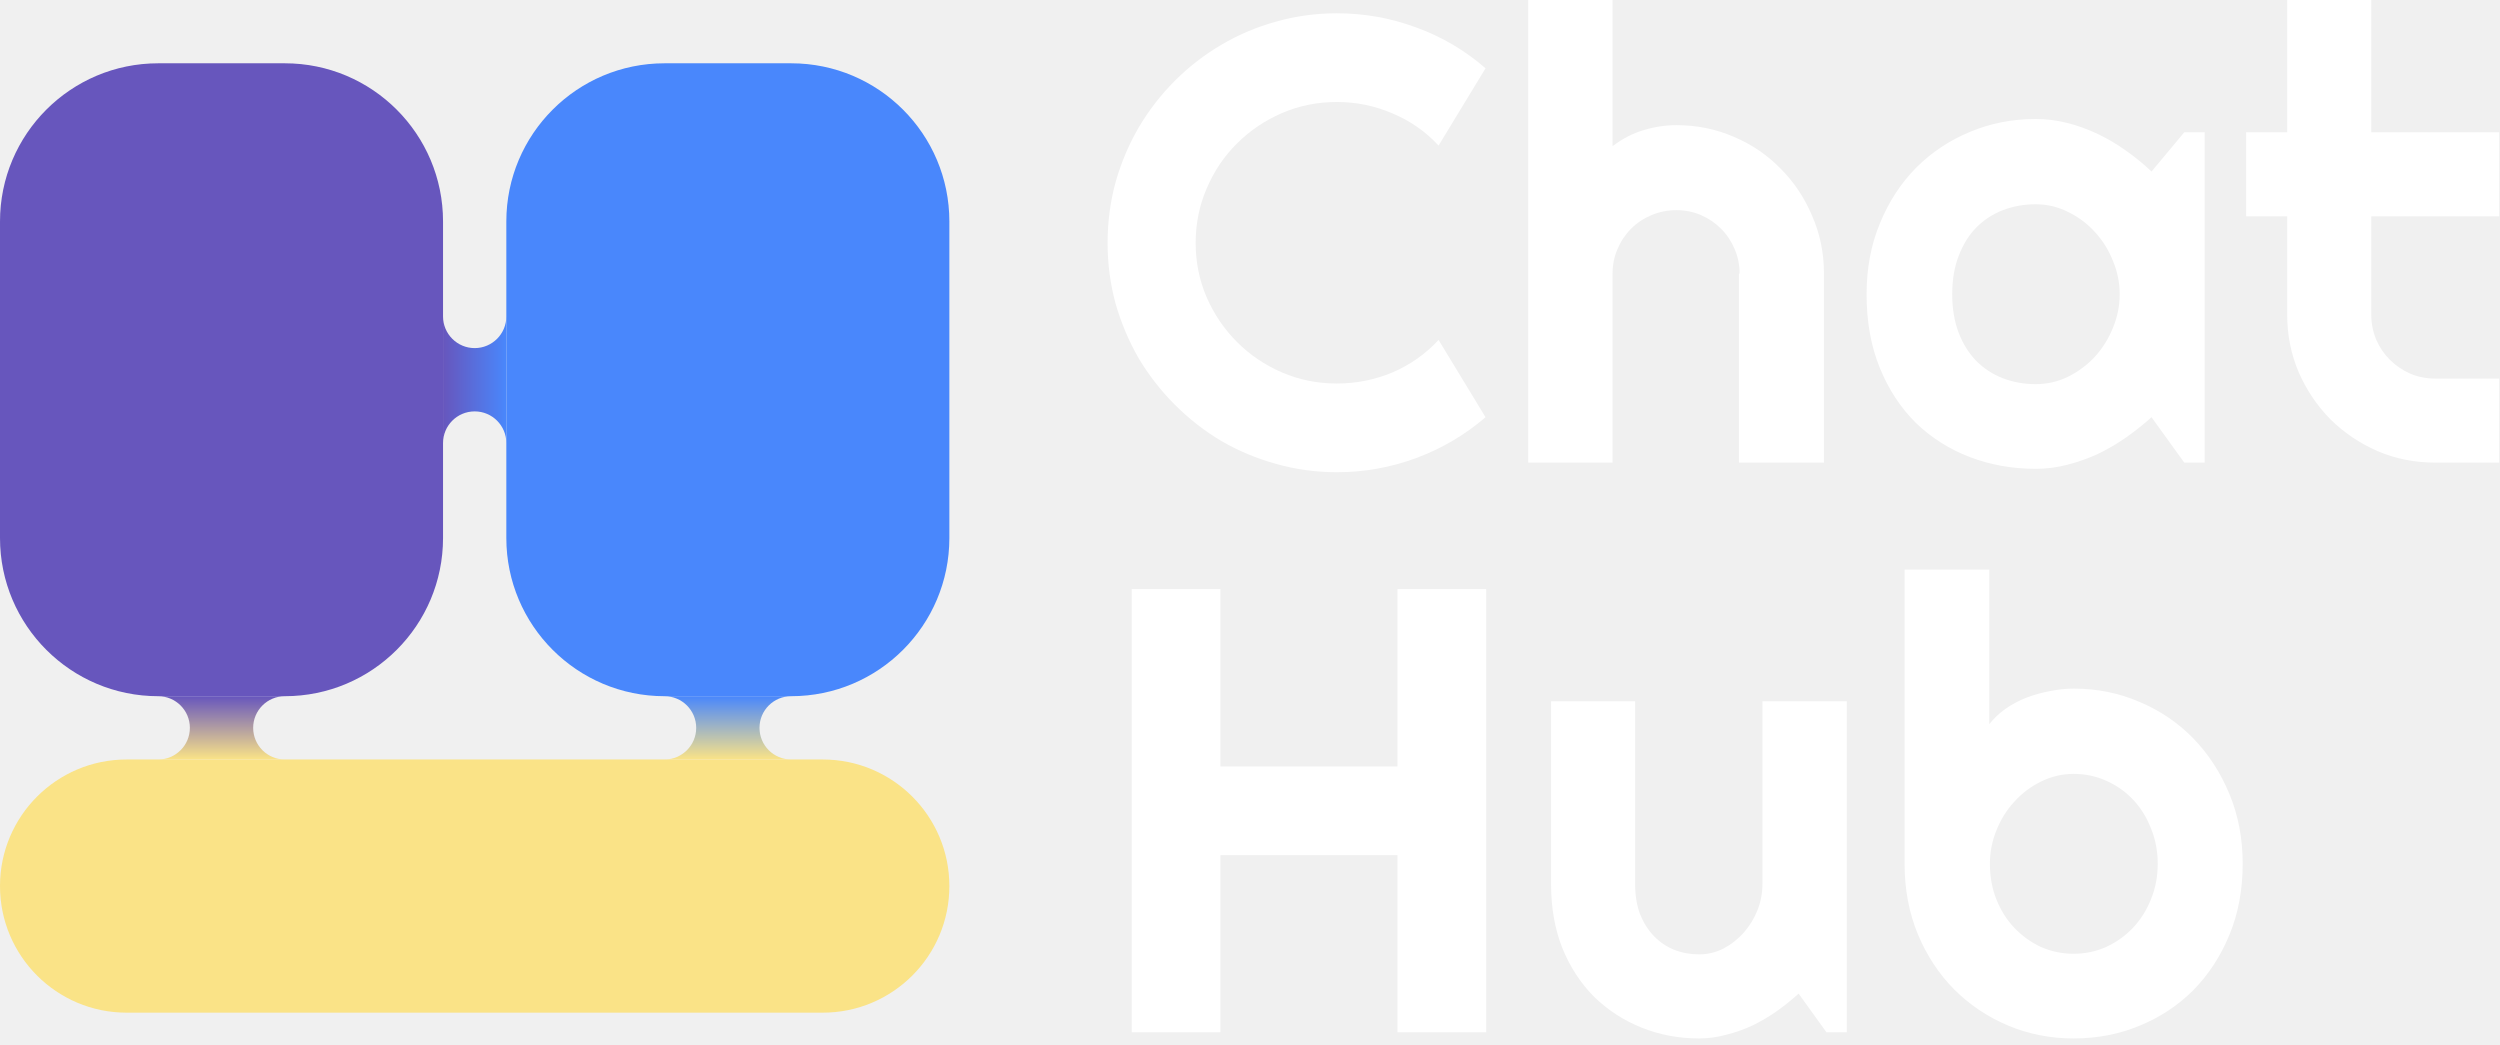
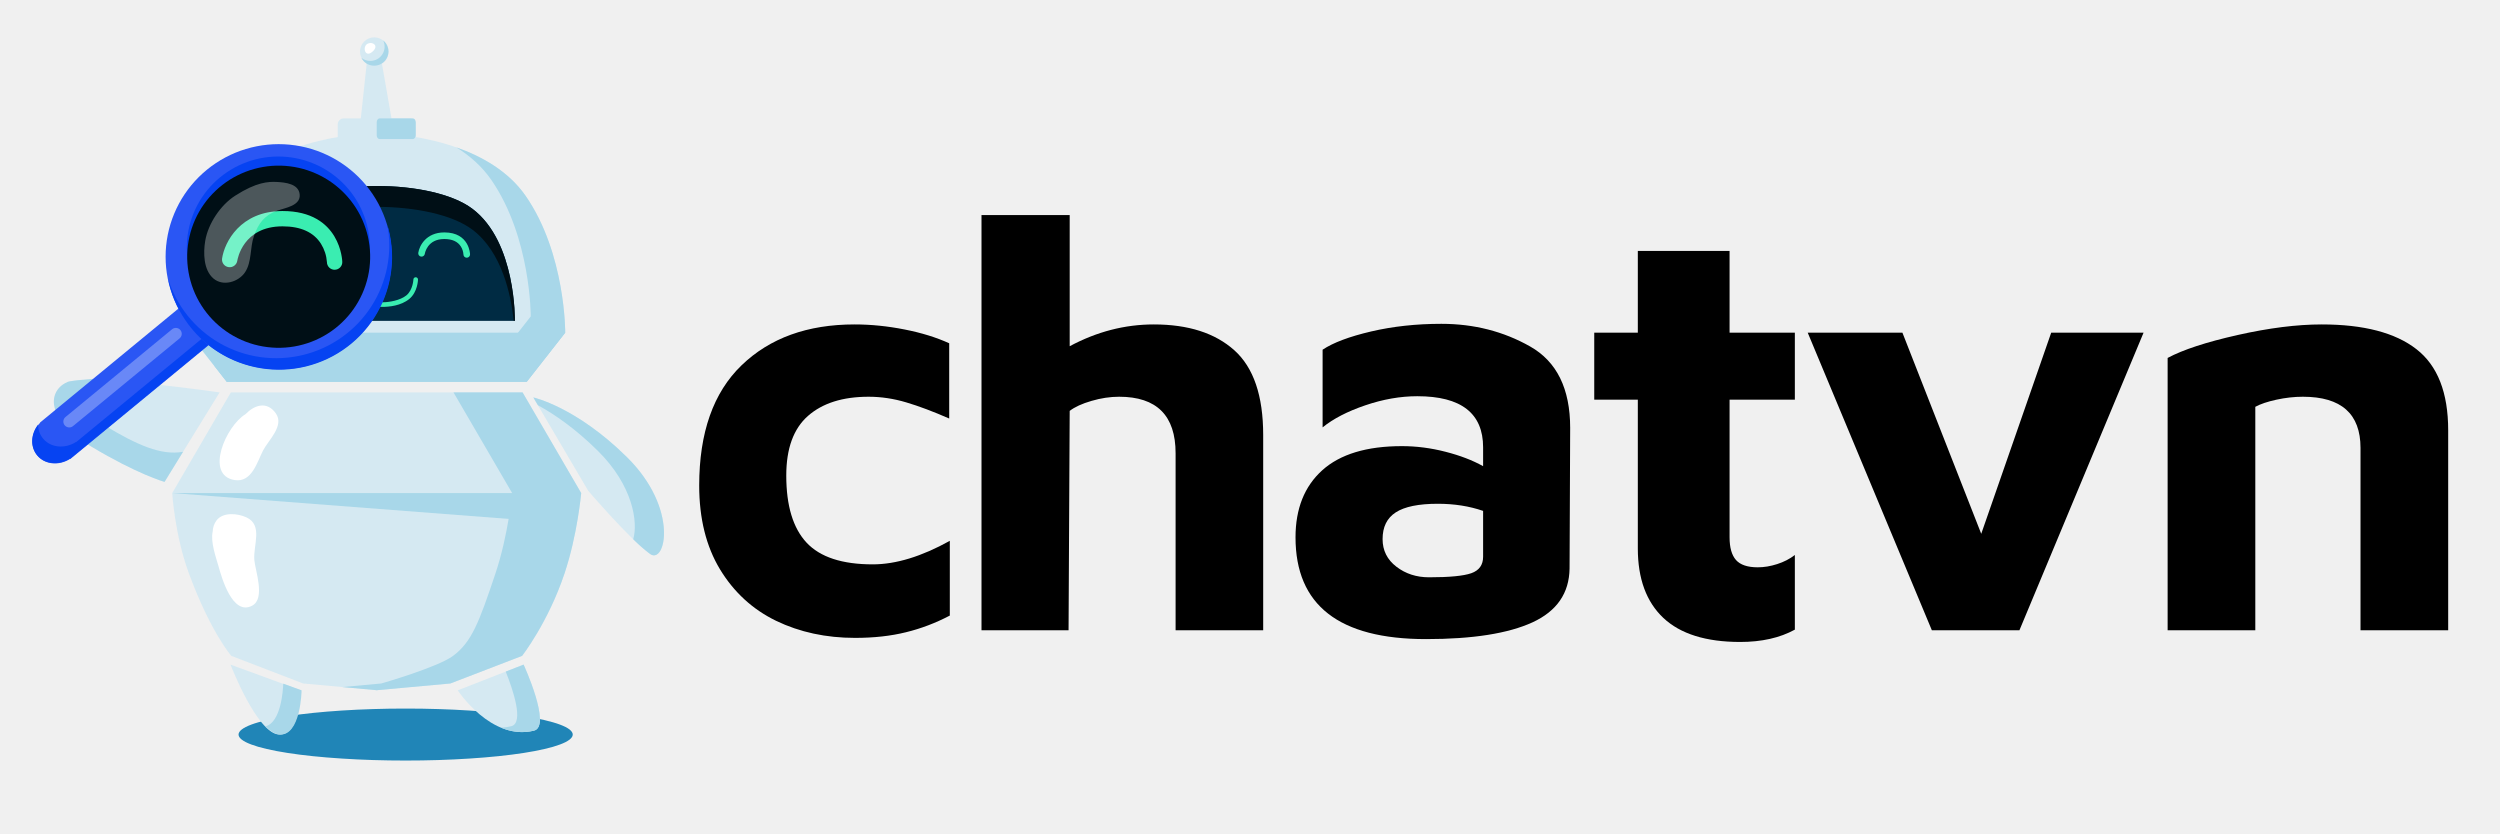
- <svg xmlns="http://www.w3.org/2000/svg" width="79" height="33" viewBox="0 0 79 33" fill="none">
-   <path d="M46.943 13.184C46.292 13.743 45.563 14.173 44.756 14.473C43.949 14.772 43.112 14.922 42.246 14.922C41.582 14.922 40.941 14.834 40.322 14.658C39.71 14.489 39.134 14.248 38.594 13.935C38.06 13.617 37.572 13.236 37.129 12.793C36.686 12.35 36.305 11.862 35.986 11.328C35.674 10.788 35.43 10.212 35.254 9.6C35.085 8.981 35 8.34 35 7.676C35 7.012 35.085 6.37 35.254 5.752C35.43 5.133 35.674 4.557 35.986 4.023C36.305 3.483 36.686 2.992 37.129 2.549C37.572 2.106 38.06 1.729 38.594 1.416C39.134 1.097 39.71 0.853 40.322 0.684C40.941 0.508 41.582 0.42 42.246 0.42C43.112 0.42 43.949 0.57 44.756 0.869C45.563 1.162 46.292 1.592 46.943 2.158L45.459 4.6C45.049 4.157 44.564 3.818 44.004 3.584C43.444 3.343 42.858 3.223 42.246 3.223C41.628 3.223 41.048 3.34 40.508 3.574C39.967 3.809 39.495 4.128 39.092 4.531C38.688 4.928 38.369 5.4 38.135 5.947C37.9 6.488 37.783 7.064 37.783 7.676C37.783 8.288 37.9 8.864 38.135 9.404C38.369 9.938 38.688 10.407 39.092 10.81C39.495 11.214 39.967 11.533 40.508 11.768C41.048 12.002 41.628 12.119 42.246 12.119C42.858 12.119 43.444 12.002 44.004 11.768C44.564 11.527 45.049 11.185 45.459 10.742L46.943 13.184Z" fill="white" />
-   <path d="M50.957 14.619H48.291V0H50.957V4.619C51.276 4.378 51.605 4.209 51.943 4.111C52.282 4.007 52.627 3.955 52.978 3.955C53.623 3.955 54.228 4.079 54.795 4.326C55.361 4.567 55.853 4.902 56.27 5.332C56.693 5.755 57.025 6.253 57.266 6.826C57.513 7.393 57.637 7.998 57.637 8.643V14.619H54.951V8.643H54.971C54.971 8.369 54.919 8.112 54.815 7.871C54.71 7.624 54.567 7.409 54.385 7.227C54.203 7.044 53.991 6.901 53.75 6.797C53.509 6.693 53.252 6.641 52.978 6.641C52.699 6.641 52.435 6.693 52.188 6.797C51.94 6.901 51.725 7.044 51.543 7.227C51.361 7.409 51.217 7.624 51.113 7.871C51.009 8.112 50.957 8.369 50.957 8.643V14.619Z" fill="white" />
-   <path d="M69.668 14.619H69.023L67.988 13.184C67.734 13.412 67.464 13.626 67.178 13.828C66.898 14.023 66.602 14.196 66.289 14.346C65.977 14.489 65.654 14.603 65.322 14.688C64.997 14.772 64.665 14.815 64.326 14.815C63.59 14.815 62.897 14.691 62.246 14.443C61.602 14.196 61.035 13.838 60.547 13.369C60.065 12.894 59.684 12.315 59.404 11.631C59.124 10.947 58.984 10.169 58.984 9.297C58.984 8.483 59.124 7.738 59.404 7.061C59.684 6.377 60.065 5.791 60.547 5.303C61.035 4.814 61.602 4.437 62.246 4.17C62.897 3.896 63.59 3.76 64.326 3.76C64.665 3.76 65 3.802 65.332 3.887C65.664 3.971 65.986 4.089 66.299 4.238C66.611 4.388 66.908 4.564 67.188 4.766C67.474 4.967 67.741 5.186 67.988 5.42L69.023 4.18H69.668V14.619ZM66.982 9.297C66.982 8.932 66.911 8.581 66.768 8.242C66.631 7.897 66.442 7.594 66.201 7.334C65.96 7.067 65.677 6.855 65.352 6.699C65.033 6.536 64.691 6.455 64.326 6.455C63.962 6.455 63.617 6.517 63.291 6.641C62.972 6.764 62.692 6.947 62.451 7.188C62.217 7.428 62.031 7.728 61.895 8.086C61.758 8.438 61.69 8.841 61.69 9.297C61.69 9.753 61.758 10.159 61.895 10.518C62.031 10.869 62.217 11.165 62.451 11.406C62.692 11.647 62.972 11.829 63.291 11.953C63.617 12.077 63.962 12.139 64.326 12.139C64.691 12.139 65.033 12.06 65.352 11.904C65.677 11.742 65.96 11.53 66.201 11.27C66.442 11.003 66.631 10.7 66.768 10.361C66.911 10.016 66.982 9.661 66.982 9.297Z" fill="white" />
-   <path d="M76.953 14.619C76.309 14.619 75.703 14.499 75.137 14.258C74.57 14.01 74.072 13.675 73.643 13.252C73.219 12.822 72.884 12.324 72.637 11.758C72.396 11.191 72.275 10.586 72.275 9.941V6.836H70.977V4.18H72.275V0H74.932V4.18H78.975V6.836H74.932V9.941C74.932 10.221 74.984 10.485 75.088 10.732C75.192 10.973 75.335 11.185 75.518 11.367C75.7 11.55 75.915 11.696 76.162 11.807C76.409 11.911 76.673 11.963 76.953 11.963H78.975V14.619H76.953Z" fill="white" />
-   <path d="M38.565 32.619H35.762V18.615H38.565V24.221H44.16V18.615H46.963V32.619H44.16V27.023H38.565V32.619Z" fill="white" />
-   <path d="M56.836 31.398C56.621 31.594 56.39 31.779 56.143 31.955C55.902 32.124 55.648 32.274 55.381 32.404C55.114 32.528 54.837 32.626 54.551 32.697C54.271 32.775 53.984 32.815 53.691 32.815C53.047 32.815 52.441 32.7 51.875 32.473C51.309 32.245 50.81 31.922 50.381 31.506C49.958 31.083 49.622 30.572 49.375 29.973C49.134 29.367 49.014 28.69 49.014 27.941V22.16H51.67V27.941C51.67 28.293 51.722 28.609 51.826 28.889C51.937 29.162 52.083 29.393 52.266 29.582C52.448 29.771 52.66 29.914 52.9 30.012C53.148 30.109 53.411 30.158 53.691 30.158C53.965 30.158 54.222 30.096 54.463 29.973C54.71 29.842 54.925 29.673 55.107 29.465C55.29 29.256 55.433 29.022 55.537 28.762C55.641 28.495 55.693 28.221 55.693 27.941V22.16H58.359V32.619H57.715L56.836 31.398Z" fill="white" />
-   <path d="M70.869 27.297C70.869 28.117 70.729 28.866 70.449 29.543C70.169 30.22 69.788 30.803 69.307 31.291C68.825 31.773 68.258 32.147 67.607 32.414C66.963 32.681 66.269 32.815 65.527 32.815C64.792 32.815 64.098 32.678 63.447 32.404C62.803 32.131 62.236 31.75 61.748 31.262C61.266 30.773 60.885 30.194 60.605 29.523C60.325 28.846 60.185 28.104 60.185 27.297V18H62.861V22.883C63.005 22.701 63.177 22.538 63.379 22.395C63.587 22.251 63.809 22.134 64.043 22.043C64.284 21.952 64.531 21.884 64.785 21.838C65.039 21.786 65.287 21.76 65.527 21.76C66.269 21.76 66.963 21.9 67.607 22.18C68.258 22.453 68.825 22.837 69.307 23.332C69.788 23.827 70.169 24.413 70.449 25.09C70.729 25.76 70.869 26.496 70.869 27.297ZM68.184 27.297C68.184 26.893 68.112 26.519 67.969 26.174C67.832 25.822 67.643 25.52 67.402 25.266C67.162 25.012 66.878 24.813 66.553 24.67C66.234 24.527 65.892 24.455 65.527 24.455C65.163 24.455 64.818 24.537 64.492 24.699C64.173 24.855 63.893 25.067 63.652 25.334C63.411 25.594 63.223 25.897 63.086 26.242C62.949 26.581 62.881 26.932 62.881 27.297C62.881 27.701 62.949 28.075 63.086 28.42C63.223 28.765 63.411 29.064 63.652 29.318C63.893 29.572 64.173 29.774 64.492 29.924C64.818 30.067 65.163 30.139 65.527 30.139C65.892 30.139 66.234 30.067 66.553 29.924C66.878 29.774 67.162 29.572 67.402 29.318C67.643 29.064 67.832 28.765 67.969 28.42C68.112 28.075 68.184 27.701 68.184 27.297Z" fill="white" />
-   <rect y="2" width="14" height="20" rx="5" fill="#6756BD" />
-   <rect x="16" y="2" width="14" height="20" rx="5" fill="#4987FC" />
-   <rect y="24" width="30" height="8" rx="4" fill="#FAE387" />
-   <path fill-rule="evenodd" clip-rule="evenodd" d="M5 24C5.552 24 6 23.552 6 23C6 22.448 5.552 22 5 22H9C8.448 22 8 22.448 8 23C8 23.552 8.448 24 9 24H5Z" fill="url(#paint0_linear_33_18)" />
-   <path fill-rule="evenodd" clip-rule="evenodd" d="M21 24C21.552 24 22 23.552 22 23C22 22.448 21.552 22 21 22H25C24.448 22 24 22.448 24 23C24 23.552 24.448 24 25 24H21Z" fill="url(#paint1_linear_33_18)" />
-   <path fill-rule="evenodd" clip-rule="evenodd" d="M14 10C14 10.552 14.448 11 15 11C15.552 11 16 10.552 16 10L16 14C16 13.448 15.552 13 15 13C14.448 13 14 13.448 14 14L14 10Z" fill="url(#paint2_linear_33_18)" />
+ <svg xmlns="http://www.w3.org/2000/svg" width="600" zoomAndPan="magnify" viewBox="0 0 450 150" height="200" preserveAspectRatio="xMidYMid meet" version="1.0">
  <defs>
-     <linearGradient id="paint0_linear_33_18" x1="7" y1="22" x2="7" y2="24" gradientUnits="userSpaceOnUse">
-       <stop stop-color="#6756BD" />
-       <stop offset="1" stop-color="#FAE387" />
-     </linearGradient>
-     <linearGradient id="paint1_linear_33_18" x1="23" y1="22" x2="23" y2="24" gradientUnits="userSpaceOnUse">
-       <stop stop-color="#4987FC" />
-       <stop offset="1" stop-color="#FAE387" />
-     </linearGradient>
-     <linearGradient id="paint2_linear_33_18" x1="16" y1="12" x2="14" y2="12" gradientUnits="userSpaceOnUse">
-       <stop stop-color="#4987FC" />
-       <stop offset="1" stop-color="#6756BD" />
-     </linearGradient>
+     <g />
+     <clipPath id="064f028f67">
+       <path d="M 42 127 L 104 127 L 104 136.891 L 42 136.891 Z M 42 127 " clip-rule="nonzero" />
+     </clipPath>
+     <clipPath id="d7801f4dc0">
+       <path d="M 64 6.723 L 70 6.723 L 70 12 L 64 12 Z M 64 6.723 " clip-rule="nonzero" />
+     </clipPath>
+     <clipPath id="e6a5f40195">
+       <path d="M 5.297 52 L 41 52 L 41 84 L 5.297 84 Z M 5.297 52 " clip-rule="nonzero" />
+     </clipPath>
+     <clipPath id="9c274503b7">
+       <path d="M 5.297 58 L 41 58 L 41 84 L 5.297 84 Z M 5.297 58 " clip-rule="nonzero" />
+     </clipPath>
  </defs>
+   <g fill="#000000" fill-opacity="1">
+     <g transform="translate(121.8404, 113.4442)">
+       <g>
+         <path d="M 32.078 1.375 C 26.848 1.375 22.113 0.352 17.875 -1.688 C 13.645 -3.738 10.273 -6.828 7.766 -10.953 C 5.266 -15.086 4.016 -20.117 4.016 -26.047 C 4.016 -35.566 6.555 -42.781 11.641 -47.688 C 16.723 -52.594 23.5 -55.047 31.969 -55.047 C 34.938 -55.047 37.938 -54.742 40.969 -54.141 C 44 -53.547 46.68 -52.719 49.016 -51.656 L 49.016 -38.109 C 46.117 -39.379 43.539 -40.348 41.281 -41.016 C 39.02 -41.691 36.766 -42.031 34.516 -42.031 C 29.848 -42.031 26.207 -40.879 23.594 -38.578 C 20.988 -36.285 19.688 -32.707 19.688 -27.844 C 19.688 -22.406 20.906 -18.379 23.344 -15.766 C 25.781 -13.16 29.75 -11.859 35.25 -11.859 C 39.414 -11.859 44.039 -13.27 49.125 -16.094 L 49.125 -2.641 C 46.582 -1.305 43.953 -0.305 41.234 0.359 C 38.516 1.035 35.461 1.375 32.078 1.375 Z M 32.078 1.375 " />
+       </g>
+     </g>
+   </g>
+   <g fill="#000000" fill-opacity="1">
+     <g transform="translate(169.6855, 113.4442)">
+       <g>
+         <path d="M 38 -55.047 C 44.207 -55.047 49.039 -53.492 52.5 -50.391 C 55.957 -47.285 57.688 -42.203 57.688 -35.141 L 57.688 0 L 41.922 0 L 41.922 -31.859 C 41.922 -38.641 38.531 -42.031 31.75 -42.031 C 30.133 -42.031 28.477 -41.781 26.781 -41.281 C 25.082 -40.789 23.773 -40.191 22.859 -39.484 L 22.656 0 L 6.984 0 L 6.984 -74.734 L 22.859 -74.734 L 22.859 -51.125 C 27.734 -53.738 32.781 -55.047 38 -55.047 Z M 38 -55.047 " />
+       </g>
+     </g>
+   </g>
+   <g fill="#000000" fill-opacity="1">
+     <g transform="translate(229.0687, 113.4442)">
+       <g>
+         <path d="M 30.375 -55.156 C 36.238 -55.156 41.566 -53.797 46.359 -51.078 C 51.16 -48.359 53.562 -43.473 53.562 -36.422 L 53.453 -11.109 C 53.391 -6.672 51.164 -3.441 46.781 -1.422 C 42.406 0.586 36.02 1.594 27.625 1.594 C 11.957 1.594 4.125 -4.508 4.125 -16.719 C 4.125 -21.875 5.727 -25.898 8.938 -28.797 C 12.156 -31.691 16.938 -33.141 23.281 -33.141 C 25.895 -33.141 28.508 -32.801 31.125 -32.125 C 33.738 -31.457 35.992 -30.594 37.891 -29.531 L 37.891 -32.922 C 37.891 -39.055 33.941 -42.125 26.047 -42.125 C 23.004 -42.125 19.879 -41.578 16.672 -40.484 C 13.461 -39.391 10.906 -38.066 9 -36.516 L 9 -50.5 C 10.906 -51.77 13.816 -52.863 17.734 -53.781 C 21.648 -54.695 25.863 -55.156 30.375 -55.156 Z M 28.156 -9.531 C 31.82 -9.531 34.359 -9.773 35.766 -10.266 C 37.18 -10.766 37.891 -11.754 37.891 -13.234 L 37.891 -21.484 C 35.422 -22.336 32.707 -22.766 29.75 -22.766 C 26.289 -22.766 23.766 -22.25 22.172 -21.219 C 20.586 -20.195 19.797 -18.594 19.797 -16.406 C 19.797 -14.363 20.625 -12.707 22.281 -11.438 C 23.938 -10.164 25.895 -9.531 28.156 -9.531 Z M 28.156 -9.531 " />
+       </g>
+     </g>
+   </g>
+   <g fill="#000000" fill-opacity="1">
+     <g transform="translate(284.3236, 113.4442)">
+       <g>
+         <path d="M 28.906 2.109 C 22.758 2.109 18.148 0.664 15.078 -2.219 C 12.016 -5.113 10.484 -9.281 10.484 -14.719 L 10.484 -41.5 L 2.641 -41.5 L 2.641 -53.562 L 10.484 -53.562 L 10.484 -68.281 L 27 -68.281 L 27 -53.562 L 38.75 -53.562 L 38.75 -41.5 L 27 -41.5 L 27 -16.719 C 27 -14.883 27.383 -13.523 28.156 -12.641 C 28.938 -11.766 30.242 -11.328 32.078 -11.328 C 33.203 -11.328 34.363 -11.52 35.562 -11.906 C 36.77 -12.289 37.832 -12.836 38.75 -13.547 L 38.75 -0.109 C 36.062 1.367 32.781 2.109 28.906 2.109 Z M 28.906 2.109 " />
+       </g>
+     </g>
+   </g>
+   <g fill="#000000" fill-opacity="1">
+     <g transform="translate(322.7478, 113.4442)">
+       <g>
+         <path d="M 63.094 -53.562 L 40.75 0 L 24.984 0 L 2.641 -53.562 L 19.688 -53.562 L 33.875 -17.359 L 46.469 -53.562 Z M 63.094 -53.562 " />
+       </g>
+     </g>
+   </g>
+   <g fill="#000000" fill-opacity="1">
+     <g transform="translate(383.1895, 113.4442)">
+       <g>
+         <path d="M 6.984 -49.016 C 9.734 -50.492 13.93 -51.867 19.578 -53.141 C 25.223 -54.41 30.27 -55.047 34.719 -55.047 C 42.27 -55.047 47.953 -53.562 51.766 -50.594 C 55.578 -47.633 57.484 -42.766 57.484 -35.984 L 57.484 0 L 41.703 0 L 41.703 -32.812 C 41.703 -38.957 38.242 -42.031 31.328 -42.031 C 29.773 -42.031 28.188 -41.852 26.562 -41.5 C 24.945 -41.145 23.68 -40.719 22.766 -40.219 L 22.766 0 L 6.984 0 Z M 6.984 -49.016 " />
+       </g>
+     </g>
+   </g>
+   <g clip-path="url(#064f028f67)">
+     <path fill="#2085b7" d="M 103.094 132.219 C 103.094 132.371 103.047 132.523 102.949 132.676 C 102.852 132.828 102.707 132.98 102.516 133.133 C 102.324 133.281 102.086 133.43 101.801 133.578 C 101.512 133.723 101.18 133.867 100.805 134.008 C 100.426 134.152 100.008 134.289 99.543 134.426 C 99.078 134.559 98.574 134.691 98.023 134.816 C 97.477 134.945 96.891 135.066 96.266 135.188 C 95.641 135.305 94.98 135.418 94.285 135.527 C 93.59 135.637 92.859 135.738 92.098 135.836 C 91.336 135.934 90.547 136.023 89.727 136.109 C 88.906 136.195 88.062 136.273 87.195 136.344 C 86.324 136.418 85.438 136.48 84.527 136.539 C 83.617 136.598 82.691 136.652 81.746 136.695 C 80.805 136.738 79.852 136.777 78.883 136.809 C 77.918 136.836 76.945 136.859 75.965 136.875 C 74.984 136.891 74 136.898 73.016 136.898 C 72.031 136.898 71.047 136.891 70.066 136.875 C 69.09 136.859 68.113 136.836 67.148 136.809 C 66.184 136.777 65.227 136.738 64.285 136.695 C 63.344 136.652 62.418 136.598 61.508 136.539 C 60.598 136.48 59.707 136.418 58.836 136.344 C 57.969 136.273 57.125 136.195 56.305 136.109 C 55.488 136.023 54.695 135.934 53.934 135.836 C 53.172 135.738 52.445 135.637 51.75 135.527 C 51.051 135.418 50.391 135.305 49.766 135.188 C 49.141 135.066 48.555 134.945 48.008 134.816 C 47.461 134.691 46.953 134.559 46.488 134.426 C 46.027 134.289 45.605 134.152 45.227 134.008 C 44.852 133.867 44.52 133.723 44.234 133.578 C 43.949 133.43 43.707 133.281 43.516 133.133 C 43.324 132.98 43.18 132.828 43.082 132.676 C 42.988 132.523 42.938 132.371 42.938 132.219 C 42.938 132.066 42.988 131.914 43.082 131.762 C 43.18 131.609 43.324 131.457 43.516 131.305 C 43.707 131.156 43.949 131.008 44.234 130.859 C 44.52 130.715 44.852 130.57 45.227 130.43 C 45.605 130.289 46.027 130.148 46.488 130.016 C 46.953 129.879 47.461 129.746 48.008 129.621 C 48.555 129.492 49.141 129.371 49.766 129.25 C 50.391 129.133 51.051 129.02 51.75 128.91 C 52.445 128.805 53.172 128.699 53.934 128.602 C 54.695 128.508 55.488 128.414 56.305 128.328 C 57.125 128.246 57.969 128.164 58.836 128.094 C 59.707 128.023 60.598 127.957 61.508 127.898 C 62.418 127.84 63.344 127.789 64.285 127.742 C 65.227 127.699 66.184 127.66 67.148 127.633 C 68.113 127.602 69.09 127.578 70.066 127.562 C 71.047 127.551 72.031 127.543 73.016 127.543 C 74 127.543 74.984 127.551 75.965 127.562 C 76.945 127.578 77.918 127.602 78.883 127.633 C 79.852 127.66 80.805 127.699 81.746 127.742 C 82.691 127.789 83.617 127.84 84.527 127.898 C 85.438 127.957 86.324 128.023 87.195 128.094 C 88.062 128.164 88.906 128.246 89.727 128.328 C 90.547 128.414 91.336 128.508 92.098 128.602 C 92.859 128.699 93.59 128.805 94.285 128.91 C 94.98 129.02 95.641 129.133 96.266 129.25 C 96.891 129.371 97.477 129.492 98.023 129.621 C 98.574 129.746 99.078 129.879 99.543 130.016 C 100.008 130.148 100.426 130.289 100.805 130.43 C 101.18 130.57 101.512 130.715 101.801 130.859 C 102.086 131.008 102.324 131.156 102.516 131.305 C 102.707 131.457 102.852 131.609 102.949 131.762 C 103.047 131.914 103.094 132.066 103.094 132.219 Z M 103.094 132.219 " fill-opacity="1" fill-rule="nonzero" />
+   </g>
+   <path fill="#d5e9f2" d="M 94.633 35.289 C 86.816 23.969 67.809 23.969 67.809 23.969 C 67.809 23.969 48.801 23.969 40.984 35.289 C 33.812 45.676 33.879 59.875 33.879 59.875 L 40.809 68.719 L 94.809 68.719 L 101.738 59.875 C 101.738 59.875 101.805 45.676 94.633 35.289 Z M 94.633 35.289 " fill-opacity="1" fill-rule="nonzero" />
+   <path fill="#a8d7e9" d="M 94.641 35.289 C 91.578 30.855 86.793 28.152 82.109 26.512 C 84.535 28.012 86.734 29.922 88.426 32.367 C 95.598 42.758 95.535 56.953 95.535 56.953 L 88.609 65.797 L 38.535 65.797 L 40.82 68.719 L 94.82 68.719 L 101.746 59.875 C 101.746 59.875 101.816 45.676 94.641 35.289 Z M 94.641 35.289 " fill-opacity="1" fill-rule="nonzero" />
+   <path fill="#002b43" d="M 85.039 37.59 C 77.758 32.105 57.859 32.105 50.578 37.59 C 42.672 43.543 42.941 57.754 42.941 57.754 L 92.676 57.754 C 92.676 57.754 92.945 43.539 85.039 37.59 Z M 85.039 37.59 " fill-opacity="1" fill-rule="nonzero" />
+   <path fill="#000f16" d="M 43.148 57.75 C 43.637 53.117 45.25 45.355 50.578 41.344 C 57.859 35.863 77.758 35.863 85.039 41.344 C 90.367 45.355 91.98 53.113 92.469 57.75 L 92.676 57.75 C 92.676 57.75 92.945 43.539 85.039 37.586 C 77.758 32.105 57.859 32.105 50.578 37.59 C 42.672 43.543 42.941 57.754 42.941 57.754 Z M 43.148 57.75 " fill-opacity="1" fill-rule="nonzero" />
+   <path fill="#d5e9f2" d="M 61.859 21.312 L 73.762 21.312 C 73.902 21.312 74.039 21.34 74.168 21.395 C 74.301 21.449 74.414 21.527 74.516 21.625 C 74.613 21.723 74.691 21.84 74.746 21.969 C 74.801 22.098 74.828 22.234 74.828 22.375 L 74.828 26.09 C 74.828 26.23 74.801 26.367 74.746 26.496 C 74.691 26.625 74.613 26.742 74.516 26.84 C 74.414 26.941 74.301 27.016 74.168 27.07 C 74.039 27.125 73.902 27.152 73.762 27.152 L 61.859 27.152 C 61.719 27.152 61.582 27.125 61.449 27.07 C 61.32 27.016 61.203 26.941 61.105 26.84 C 61.004 26.742 60.93 26.625 60.875 26.496 C 60.82 26.367 60.793 26.23 60.793 26.09 L 60.793 22.375 C 60.793 22.234 60.82 22.098 60.875 21.969 C 60.93 21.84 61.004 21.723 61.105 21.625 C 61.203 21.527 61.32 21.449 61.449 21.395 C 61.582 21.34 61.719 21.312 61.859 21.312 Z M 61.859 21.312 " fill-opacity="1" fill-rule="nonzero" />
+   <path fill="#d5e9f2" d="M 64.641 24.145 L 66.238 9.285 L 68.371 9.285 L 70.977 24.23 Z M 64.641 24.145 " fill-opacity="1" fill-rule="nonzero" />
+   <g clip-path="url(#d7801f4dc0)">
+     <path fill="#d5e9f2" d="M 69.941 9.281 C 69.941 9.617 69.875 9.945 69.746 10.258 C 69.613 10.57 69.43 10.848 69.188 11.09 C 68.945 11.328 68.668 11.512 68.355 11.645 C 68.039 11.773 67.711 11.836 67.371 11.836 C 67.031 11.836 66.703 11.773 66.387 11.645 C 66.074 11.512 65.797 11.328 65.555 11.09 C 65.312 10.848 65.129 10.57 64.996 10.258 C 64.867 9.945 64.801 9.617 64.801 9.281 C 64.801 8.941 64.867 8.613 64.996 8.301 C 65.129 7.988 65.312 7.711 65.555 7.473 C 65.797 7.23 66.074 7.047 66.387 6.918 C 66.703 6.785 67.031 6.723 67.371 6.723 C 67.711 6.723 68.039 6.785 68.355 6.918 C 68.668 7.047 68.945 7.23 69.188 7.473 C 69.43 7.711 69.613 7.988 69.746 8.301 C 69.875 8.613 69.941 8.941 69.941 9.281 Z M 69.941 9.281 " fill-opacity="1" fill-rule="nonzero" />
+   </g>
+   <path fill="#a8d7e9" d="M 68.973 7.281 C 69.066 7.477 69.137 7.684 69.18 7.895 C 69.223 8.109 69.238 8.324 69.227 8.539 C 69.215 8.758 69.176 8.969 69.109 9.176 C 69.043 9.383 68.953 9.578 68.836 9.762 C 68.719 9.945 68.582 10.113 68.426 10.262 C 68.266 10.414 68.09 10.539 67.902 10.645 C 67.711 10.75 67.508 10.832 67.297 10.883 C 67.086 10.938 66.871 10.965 66.652 10.965 C 66.055 10.965 65.52 10.781 65.051 10.406 C 65.137 10.578 65.238 10.734 65.359 10.883 C 65.48 11.031 65.617 11.164 65.77 11.281 C 65.922 11.398 66.082 11.5 66.254 11.582 C 66.43 11.664 66.609 11.723 66.797 11.766 C 66.984 11.805 67.172 11.824 67.367 11.824 C 67.559 11.824 67.746 11.801 67.934 11.758 C 68.121 11.715 68.301 11.652 68.473 11.57 C 68.645 11.484 68.805 11.383 68.957 11.266 C 69.105 11.145 69.238 11.012 69.359 10.863 C 69.48 10.715 69.582 10.551 69.664 10.379 C 69.746 10.207 69.812 10.031 69.855 9.844 C 69.898 9.656 69.918 9.469 69.922 9.277 C 69.922 9.086 69.902 8.898 69.859 8.711 C 69.816 8.527 69.754 8.348 69.672 8.172 C 69.594 8 69.492 7.84 69.375 7.688 C 69.254 7.539 69.121 7.402 68.973 7.281 Z M 68.973 7.281 " fill-opacity="1" fill-rule="nonzero" />
+   <path fill="#a8d7e9" d="M 40.809 68.719 L 94.809 68.719 L 101.738 59.875 L 33.879 59.875 Z M 40.809 68.719 " fill-opacity="1" fill-rule="nonzero" />
+   <path fill="#a8d7e9" d="M 74.828 24.352 C 74.828 24.727 74.586 25.035 74.293 25.035 L 68.344 25.035 C 68.047 25.035 67.809 24.734 67.809 24.352 L 67.809 21.988 C 67.809 21.617 68.047 21.309 68.344 21.309 L 74.301 21.309 C 74.594 21.309 74.832 21.609 74.832 21.988 Z M 74.828 24.352 " fill-opacity="1" fill-rule="nonzero" />
+   <path fill="#ffffff" d="M 57.172 28.848 C 56.309 27.199 52.391 28.141 51.113 28.742 C 50.066 29.234 48.176 30.324 46.969 31.473 C 46 32.238 45.148 33.121 44.414 34.109 C 43.797 34.938 42.633 36.641 43.387 37.727 C 44.207 38.922 45.594 37.887 46.285 37.195 C 48.078 35.402 49.453 33.48 51.887 32.383 C 53.082 31.852 58.199 30.789 57.172 28.848 Z M 57.172 28.848 " fill-opacity="1" fill-rule="nonzero" />
+   <path fill="#ffffff" d="M 66.34 7.809 C 65.125 8.102 65.59 10.625 67.082 9.266 C 68.27 8.184 67.027 7.504 66.34 7.809 Z M 66.34 7.809 " fill-opacity="1" fill-rule="nonzero" />
+   <path fill="#d5e9f2" d="M 104.613 88.75 L 94.062 70.629 L 41.555 70.629 L 31 88.75 C 31 88.75 31.453 96.301 34 103.203 C 37.91 113.816 41.641 118.062 41.641 118.062 L 54.559 123.027 L 67.691 124.227 L 67.691 124.25 C 67.691 124.25 67.777 124.238 67.809 124.238 C 67.84 124.238 67.926 124.25 67.926 124.25 L 67.926 124.227 L 81.059 123.027 L 93.977 118.059 C 93.977 118.059 98.664 112.047 101.621 103.199 C 103.953 96.23 104.613 88.75 104.613 88.75 Z M 104.613 88.75 " fill-opacity="1" fill-rule="nonzero" />
+   <path fill="#a8d7e9" d="M 94.062 70.629 L 81.629 70.629 L 92.184 88.75 C 92.184 88.75 91.52 96.227 89.188 103.203 C 86.227 112.047 84.902 115.57 81.543 118.062 C 78.766 120.125 68.625 123.027 68.625 123.027 L 61.59 123.672 L 67.691 124.227 L 67.691 124.25 C 67.691 124.25 67.777 124.238 67.809 124.238 C 67.84 124.238 67.926 124.25 67.926 124.25 L 67.926 124.227 L 81.059 123.027 L 93.977 118.059 C 93.977 118.059 98.664 112.047 101.621 103.199 C 103.953 96.23 104.613 88.75 104.613 88.75 Z M 94.062 70.629 " fill-opacity="1" fill-rule="nonzero" />
+   <path fill="#a8d7e9" d="M 31 88.75 L 104.617 88.75 L 101.746 94.188 Z M 31 88.75 " fill-opacity="1" fill-rule="nonzero" />
+   <path fill="#ffffff" d="M 45.777 100.77 C 45.57 98.141 47.371 94.516 44.355 93.125 C 42.816 92.414 40.191 92.121 38.992 93.652 C 38.547 94.25 38.312 94.922 38.289 95.664 C 37.855 97.539 38.871 100.285 39.344 101.973 C 39.902 103.953 41.836 110.914 45.395 109.02 C 47.824 107.719 45.934 102.719 45.777 100.77 Z M 45.777 100.77 " fill-opacity="1" fill-rule="nonzero" />
+   <path fill="#ffffff" d="M 49.652 74.41 C 48.051 72.137 45.797 72.895 44.195 74.547 C 40.625 76.707 36.828 85.543 42.23 86.41 C 45.34 86.906 46.293 83.133 47.348 81.094 C 48.312 79.223 51.223 76.641 49.652 74.41 Z M 49.652 74.41 " fill-opacity="1" fill-rule="nonzero" />
+   <path fill="#d5e9f2" d="M 39.531 70.629 C 39.531 70.629 16.035 67.262 12.5 68.719 C 8.965 70.176 7.836 75.219 16.426 80.375 C 24.762 85.379 29.613 86.738 29.613 86.738 Z M 39.531 70.629 " fill-opacity="1" fill-rule="nonzero" />
+   <path fill="#a8d7e9" d="M 12.227 68.719 C 12.582 68.57 16.059 68.223 16.766 68.188 C 17.914 70.828 13.613 73.449 18.902 76.625 C 24.625 80.059 28.969 82.035 32.945 81.324 L 29.617 86.738 C 29.617 86.738 24.762 85.375 16.43 80.375 C 7.836 75.219 8.691 70.18 12.227 68.719 Z M 12.227 68.719 " fill-opacity="1" fill-rule="nonzero" />
+   <path fill="#d5e9f2" d="M 41.492 119.629 C 41.492 119.629 46.18 131.805 50.109 132.207 C 54.035 132.605 54.148 124.258 54.148 124.258 Z M 41.492 119.629 " fill-opacity="1" fill-rule="nonzero" />
+   <path fill="#a8d7e9" d="M 50.988 123.055 C 50.945 124.234 50.582 129.996 47.82 130.727 C 48.629 131.566 49.449 132.125 50.242 132.207 C 54.168 132.602 54.285 124.258 54.285 124.258 Z M 50.988 123.055 " fill-opacity="1" fill-rule="nonzero" />
+   <path fill="#d5e9f2" d="M 82.391 124.258 C 82.391 124.258 88.387 133.43 96.113 131.516 C 99.344 130.711 94.25 119.629 94.25 119.629 Z M 82.391 124.258 " fill-opacity="1" fill-rule="nonzero" />
+   <path fill="#a8d7e9" d="M 94.25 119.629 L 91.031 120.887 C 92.328 124.125 94.375 130.137 92.027 130.719 C 91.418 130.871 90.797 130.957 90.164 130.977 C 91.953 131.723 93.969 132.047 96.113 131.516 C 99.344 130.711 94.25 119.629 94.25 119.629 Z M 94.25 119.629 " fill-opacity="1" fill-rule="nonzero" />
+   <path fill="#3aedb1" d="M 74.836 49.906 C 74.723 49.902 74.625 49.941 74.539 50.02 C 74.457 50.098 74.414 50.191 74.41 50.309 C 74.41 50.332 74.336 52.191 73.148 53.168 C 72.012 54.098 69.957 54.41 68.957 54.406 C 68.023 54.449 65.902 54.098 64.766 53.168 C 63.578 52.191 63.504 50.332 63.504 50.309 C 63.5 50.191 63.457 50.094 63.375 50.016 C 63.289 49.938 63.191 49.898 63.074 49.902 C 62.961 49.906 62.863 49.949 62.785 50.035 C 62.707 50.117 62.668 50.215 62.672 50.332 C 62.672 50.422 62.75 52.586 64.238 53.809 C 65.754 55.051 67.707 55.242 68.758 55.242 C 70.012 55.242 72.16 55.055 73.676 53.809 C 75.164 52.586 75.238 50.422 75.242 50.332 C 75.246 50.215 75.207 50.117 75.129 50.035 C 75.051 49.949 74.953 49.906 74.836 49.906 Z M 74.836 49.906 " fill-opacity="1" fill-rule="nonzero" />
+   <path fill="#3aedb1" d="M 59.754 46.387 C 59.59 46.387 59.449 46.332 59.332 46.215 C 59.219 46.102 59.156 45.965 59.156 45.801 C 59.121 45.289 58.969 44.812 58.695 44.375 C 58.129 43.477 57.125 43.023 55.715 43.023 L 55.688 43.023 C 52.641 43.035 52.223 45.578 52.207 45.684 C 52.184 45.848 52.105 45.977 51.973 46.074 C 51.84 46.176 51.691 46.211 51.531 46.188 C 51.367 46.164 51.238 46.086 51.137 45.957 C 51.039 45.824 51.004 45.676 51.027 45.516 C 51.219 44.25 52.438 41.855 55.684 41.84 L 55.719 41.84 C 60.25 41.84 60.348 45.754 60.348 45.793 C 60.352 45.957 60.293 46.098 60.18 46.215 C 60.066 46.332 59.926 46.395 59.762 46.395 Z M 59.754 46.387 " fill-opacity="1" fill-rule="nonzero" />
+   <path fill="#3aedb1" d="M 84.016 46.387 C 83.852 46.387 83.711 46.332 83.594 46.219 C 83.48 46.102 83.422 45.965 83.418 45.801 C 83.383 45.289 83.23 44.812 82.957 44.375 C 82.391 43.477 81.391 43.023 79.977 43.023 L 79.949 43.023 C 76.906 43.035 76.484 45.578 76.469 45.684 C 76.445 45.848 76.367 45.977 76.234 46.074 C 76.105 46.176 75.957 46.211 75.793 46.188 C 75.629 46.164 75.5 46.086 75.402 45.957 C 75.305 45.824 75.266 45.676 75.289 45.516 C 75.48 44.238 76.695 41.852 79.949 41.836 L 79.984 41.836 C 84.52 41.836 84.609 45.75 84.609 45.789 C 84.609 45.953 84.555 46.094 84.441 46.211 C 84.324 46.328 84.184 46.387 84.02 46.387 Z M 84.016 46.387 " fill-opacity="1" fill-rule="nonzero" />
+   <g clip-path="url(#e6a5f40195)">
+     <path fill="#2a56f4" d="M 35.262 52.957 L 7.195 76.066 L 7.223 76.098 C 5.59 77.812 5.34 80.336 6.711 81.996 C 8.078 83.656 10.629 83.871 12.621 82.602 L 12.648 82.633 L 40.715 59.523 Z M 35.262 52.957 " fill-opacity="1" fill-rule="nonzero" />
+   </g>
+   <g clip-path="url(#9c274503b7)">
+     <path fill="#0643f2" d="M 39.652 58.223 L 13.699 79.586 L 13.672 79.559 C 11.676 80.832 9.137 80.609 7.758 78.949 C 7.152 78.215 6.855 77.367 6.867 76.418 C 5.535 78.105 5.402 80.391 6.684 81.938 C 8.062 83.598 10.602 83.812 12.598 82.543 L 12.621 82.574 L 40.688 59.461 Z M 39.652 58.223 " fill-opacity="1" fill-rule="nonzero" />
+   </g>
+   <path fill="#2a56f4" d="M 64.555 31.883 C 65.023 32.352 65.473 32.844 65.895 33.355 C 66.316 33.871 66.715 34.402 67.086 34.953 C 67.457 35.504 67.797 36.074 68.113 36.66 C 68.426 37.246 68.711 37.844 68.965 38.457 C 69.223 39.07 69.445 39.695 69.637 40.332 C 69.832 40.965 69.992 41.609 70.125 42.258 C 70.254 42.91 70.352 43.566 70.418 44.227 C 70.48 44.887 70.516 45.551 70.516 46.215 C 70.516 46.875 70.48 47.539 70.418 48.199 C 70.352 48.859 70.254 49.516 70.125 50.168 C 69.992 50.816 69.832 51.461 69.641 52.098 C 69.445 52.73 69.223 53.355 68.965 53.969 C 68.711 54.582 68.426 55.18 68.113 55.766 C 67.797 56.352 67.457 56.922 67.086 57.473 C 66.715 58.023 66.316 58.559 65.895 59.07 C 65.473 59.582 65.023 60.074 64.555 60.543 C 64.082 61.012 63.59 61.457 63.074 61.879 C 62.559 62.301 62.023 62.695 61.469 63.062 C 60.914 63.434 60.344 63.773 59.758 64.086 C 59.168 64.398 58.566 64.684 57.949 64.938 C 57.336 65.191 56.707 65.414 56.07 65.605 C 55.434 65.801 54.785 65.961 54.133 66.09 C 53.48 66.219 52.82 66.316 52.156 66.383 C 51.492 66.445 50.828 66.48 50.16 66.48 C 49.496 66.48 48.832 66.445 48.168 66.383 C 47.504 66.316 46.844 66.219 46.191 66.09 C 45.539 65.961 44.891 65.801 44.254 65.605 C 43.617 65.414 42.988 65.191 42.371 64.938 C 41.758 64.684 41.156 64.398 40.566 64.086 C 39.98 63.773 39.41 63.434 38.855 63.062 C 38.301 62.695 37.766 62.301 37.25 61.879 C 36.734 61.457 36.242 61.012 35.77 60.543 C 35.297 60.074 34.852 59.582 34.43 59.07 C 34.004 58.559 33.609 58.023 33.238 57.473 C 32.867 56.922 32.527 56.352 32.211 55.766 C 31.898 55.18 31.613 54.582 31.359 53.969 C 31.102 53.355 30.879 52.73 30.684 52.098 C 30.492 51.461 30.328 50.816 30.199 50.168 C 30.07 49.516 29.973 48.859 29.906 48.199 C 29.84 47.539 29.809 46.875 29.809 46.215 C 29.809 45.551 29.84 44.887 29.906 44.227 C 29.973 43.566 30.07 42.91 30.199 42.258 C 30.328 41.609 30.492 40.965 30.684 40.328 C 30.879 39.695 31.102 39.07 31.359 38.457 C 31.613 37.844 31.898 37.246 32.211 36.66 C 32.527 36.074 32.867 35.504 33.238 34.953 C 33.609 34.402 34.004 33.871 34.43 33.355 C 34.852 32.844 35.297 32.352 35.77 31.883 C 36.242 31.414 36.734 30.969 37.25 30.547 C 37.766 30.125 38.301 29.73 38.855 29.363 C 39.41 28.992 39.98 28.652 40.566 28.34 C 41.156 28.027 41.758 27.742 42.371 27.488 C 42.988 27.234 43.617 27.012 44.254 26.82 C 44.891 26.625 45.539 26.465 46.191 26.336 C 46.844 26.207 47.504 26.109 48.168 26.043 C 48.832 25.98 49.496 25.945 50.16 25.945 C 50.828 25.945 51.492 25.98 52.156 26.043 C 52.82 26.109 53.48 26.207 54.133 26.336 C 54.785 26.465 55.434 26.625 56.07 26.82 C 56.707 27.012 57.336 27.234 57.949 27.488 C 58.566 27.742 59.168 28.027 59.758 28.34 C 60.344 28.652 60.914 28.992 61.469 29.363 C 62.023 29.73 62.559 30.125 63.074 30.547 C 63.59 30.969 64.082 31.414 64.555 31.883 Z M 64.555 31.883 " fill-opacity="1" fill-rule="nonzero" />
+   <path fill="#0643f2" d="M 69.707 40.406 C 69.828 41.039 69.918 41.672 69.977 42.309 C 70.035 42.949 70.066 43.59 70.066 44.23 C 70.066 44.871 70.035 45.512 69.973 46.148 C 69.91 46.789 69.816 47.422 69.695 48.051 C 69.574 48.68 69.422 49.305 69.238 49.918 C 69.059 50.535 68.848 51.137 68.609 51.734 C 68.371 52.328 68.102 52.91 67.809 53.48 C 67.512 54.051 67.191 54.605 66.844 55.148 C 66.496 55.688 66.125 56.211 65.727 56.715 C 65.328 57.219 64.91 57.703 64.465 58.168 C 64.02 58.633 63.555 59.074 63.07 59.496 C 62.586 59.918 62.078 60.312 61.555 60.688 C 61.031 61.062 60.492 61.41 59.934 61.73 C 59.379 62.055 58.809 62.348 58.223 62.617 C 57.637 62.883 57.043 63.125 56.434 63.336 C 55.824 63.547 55.207 63.73 54.582 63.883 C 53.957 64.039 53.328 64.16 52.691 64.254 C 52.055 64.352 51.414 64.414 50.77 64.445 C 50.125 64.48 49.484 64.484 48.84 64.457 C 48.195 64.43 47.555 64.371 46.918 64.285 C 46.281 64.195 45.648 64.078 45.02 63.93 C 44.395 63.781 43.777 63.605 43.164 63.398 C 42.555 63.195 41.957 62.961 41.371 62.695 C 40.781 62.434 40.207 62.145 39.648 61.828 C 39.09 61.512 38.547 61.168 38.02 60.801 C 37.492 60.43 36.98 60.039 36.492 59.621 C 36.004 59.207 35.535 58.77 35.086 58.309 C 34.637 57.848 34.211 57.367 33.809 56.867 C 33.406 56.363 33.031 55.848 32.676 55.309 C 32.324 54.773 31.996 54.223 31.695 53.652 C 31.398 53.086 31.125 52.508 30.879 51.914 C 30.633 51.32 30.418 50.719 30.23 50.105 C 30.359 50.777 30.523 51.441 30.723 52.098 C 30.922 52.758 31.152 53.402 31.414 54.035 C 31.68 54.668 31.973 55.289 32.301 55.891 C 32.629 56.496 32.984 57.082 33.371 57.648 C 33.758 58.215 34.172 58.762 34.613 59.289 C 35.055 59.816 35.523 60.316 36.016 60.797 C 36.508 61.273 37.027 61.727 37.566 62.152 C 38.105 62.578 38.664 62.977 39.246 63.348 C 39.824 63.719 40.422 64.055 41.035 64.367 C 41.652 64.676 42.281 64.953 42.922 65.199 C 43.566 65.445 44.219 65.656 44.887 65.836 C 45.551 66.016 46.223 66.164 46.902 66.273 C 47.582 66.387 48.266 66.465 48.953 66.508 C 49.641 66.551 50.328 66.559 51.016 66.531 C 51.703 66.504 52.391 66.441 53.07 66.348 C 53.754 66.25 54.43 66.121 55.098 65.957 C 55.766 65.793 56.426 65.594 57.074 65.363 C 57.723 65.133 58.355 64.871 58.977 64.574 C 59.602 64.281 60.207 63.953 60.793 63.598 C 61.383 63.242 61.953 62.855 62.5 62.441 C 63.051 62.031 63.578 61.59 64.082 61.121 C 64.586 60.656 65.066 60.164 65.52 59.648 C 65.973 59.133 66.402 58.598 66.801 58.039 C 67.199 57.48 67.57 56.902 67.91 56.305 C 68.254 55.711 68.562 55.098 68.84 54.469 C 69.117 53.844 69.363 53.203 69.578 52.551 C 69.793 51.898 69.969 51.238 70.117 50.566 C 70.262 49.898 70.375 49.223 70.449 48.539 C 70.527 47.859 70.57 47.176 70.578 46.488 C 70.586 45.805 70.555 45.117 70.492 44.438 C 70.43 43.754 70.336 43.074 70.203 42.402 C 70.07 41.73 69.906 41.062 69.707 40.406 Z M 69.707 40.406 " fill-opacity="1" fill-rule="nonzero" />
+   <path fill="#0643f2" d="M 60.598 57.219 C 60.184 57.562 59.75 57.883 59.305 58.184 C 58.855 58.484 58.395 58.762 57.918 59.016 C 57.445 59.27 56.957 59.5 56.461 59.711 C 55.961 59.918 55.457 60.098 54.941 60.258 C 54.426 60.414 53.902 60.547 53.375 60.656 C 52.844 60.762 52.312 60.844 51.773 60.898 C 51.238 60.953 50.699 60.98 50.16 60.98 C 49.621 60.984 49.082 60.961 48.543 60.91 C 48.008 60.859 47.473 60.781 46.945 60.68 C 46.414 60.578 45.891 60.449 45.375 60.293 C 44.859 60.141 44.348 59.961 43.852 59.758 C 43.352 59.555 42.863 59.324 42.387 59.074 C 41.91 58.824 41.445 58.547 40.996 58.254 C 40.547 57.957 40.113 57.637 39.695 57.297 C 39.273 56.957 38.875 56.602 38.492 56.223 C 38.109 55.844 37.746 55.445 37.402 55.031 C 37.059 54.617 36.734 54.188 36.434 53.742 C 36.133 53.297 35.852 52.84 35.598 52.367 C 35.34 51.891 35.109 51.406 34.898 50.914 C 34.691 50.418 34.508 49.914 34.348 49.398 C 34.191 48.887 34.059 48.363 33.949 47.84 C 33.844 47.312 33.762 46.781 33.707 46.246 C 33.652 45.711 33.625 45.176 33.621 44.641 C 33.621 44.102 33.645 43.566 33.695 43.031 C 33.746 42.496 33.824 41.965 33.926 41.438 C 34.027 40.91 34.156 40.391 34.312 39.875 C 34.469 39.359 34.648 38.855 34.852 38.355 C 35.055 37.859 35.285 37.375 35.539 36.898 C 35.789 36.422 36.066 35.961 36.363 35.516 C 36.66 35.066 36.98 34.633 37.32 34.219 C 37.664 33.801 38.023 33.402 38.402 33.02 C 38.781 32.641 39.18 32.277 39.598 31.934 C 40.012 31.594 40.445 31.27 40.891 30.973 C 41.34 30.672 41.801 30.395 42.277 30.137 C 42.75 29.883 43.238 29.652 43.734 29.445 C 44.23 29.238 44.738 29.055 45.254 28.895 C 45.77 28.738 46.293 28.605 46.82 28.5 C 47.352 28.391 47.883 28.312 48.422 28.258 C 48.957 28.203 49.496 28.172 50.035 28.172 C 50.574 28.168 51.113 28.195 51.648 28.246 C 52.188 28.297 52.719 28.371 53.25 28.477 C 53.781 28.578 54.305 28.707 54.82 28.859 C 55.336 29.016 55.844 29.191 56.344 29.398 C 56.844 29.602 57.332 29.828 57.809 30.078 C 58.285 30.332 58.75 30.605 59.199 30.902 C 59.648 31.199 60.082 31.516 60.5 31.855 C 60.918 32.195 61.32 32.555 61.703 32.934 C 62.086 33.312 62.449 33.707 62.793 34.121 C 63.137 34.535 63.461 34.965 63.762 35.41 C 64.062 35.855 64.344 36.316 64.598 36.789 C 64.855 37.262 65.086 37.746 65.293 38.242 C 65.504 38.738 65.688 39.242 65.844 39.754 C 66.004 40.27 66.137 40.789 66.242 41.316 C 66.352 41.844 66.434 42.371 66.488 42.906 C 66.543 43.441 66.57 43.977 66.574 44.516 C 66.574 45.051 66.551 45.586 66.5 46.121 C 66.449 46.656 66.371 47.188 66.27 47.715 C 66.164 48.242 66.035 48.766 65.883 49.277 C 65.727 49.793 65.547 50.301 65.344 50.797 C 65.137 51.293 64.91 51.781 64.656 52.254 C 64.406 52.73 64.129 53.191 63.832 53.641 C 63.531 54.086 63.215 54.52 62.871 54.938 C 62.531 55.352 62.172 55.75 61.793 56.133 C 61.41 56.516 61.016 56.875 60.598 57.219 Z M 60.598 57.219 " fill-opacity="1" fill-rule="nonzero" />
+   <path fill="#000f16" d="M 64.078 37.441 C 64.367 37.895 64.633 38.359 64.875 38.84 C 65.117 39.32 65.336 39.812 65.527 40.312 C 65.723 40.812 65.891 41.324 66.035 41.84 C 66.18 42.359 66.297 42.883 66.387 43.41 C 66.48 43.938 66.547 44.473 66.586 45.008 C 66.625 45.543 66.637 46.078 66.625 46.617 C 66.613 47.152 66.57 47.688 66.508 48.219 C 66.441 48.754 66.348 49.281 66.23 49.805 C 66.109 50.328 65.969 50.848 65.797 51.355 C 65.629 51.867 65.434 52.367 65.215 52.859 C 64.996 53.348 64.754 53.828 64.488 54.293 C 64.223 54.762 63.934 55.215 63.625 55.652 C 63.312 56.094 62.98 56.516 62.629 56.922 C 62.277 57.328 61.906 57.719 61.516 58.086 C 61.125 58.457 60.715 58.809 60.293 59.137 C 59.867 59.469 59.426 59.777 58.969 60.062 C 58.516 60.352 58.047 60.617 57.562 60.855 C 57.082 61.098 56.59 61.316 56.086 61.508 C 55.582 61.703 55.07 61.871 54.551 62.012 C 54.031 62.156 53.504 62.273 52.973 62.367 C 52.441 62.457 51.91 62.523 51.371 62.562 C 50.832 62.602 50.293 62.613 49.754 62.602 C 49.215 62.586 48.68 62.547 48.145 62.48 C 47.609 62.418 47.078 62.324 46.551 62.207 C 46.023 62.09 45.508 61.945 44.992 61.777 C 44.48 61.609 43.98 61.414 43.484 61.199 C 42.992 60.98 42.512 60.738 42.043 60.473 C 41.574 60.211 41.117 59.922 40.68 59.613 C 40.238 59.305 39.812 58.973 39.402 58.621 C 38.996 58.273 38.605 57.902 38.234 57.512 C 37.863 57.125 37.512 56.719 37.18 56.293 C 36.848 55.871 36.535 55.434 36.25 54.977 C 35.961 54.523 35.695 54.059 35.453 53.578 C 35.211 53.098 34.992 52.609 34.797 52.105 C 34.605 51.605 34.434 51.098 34.293 50.578 C 34.148 50.062 34.031 49.539 33.938 49.008 C 33.844 48.48 33.781 47.949 33.738 47.41 C 33.699 46.875 33.688 46.34 33.699 45.805 C 33.715 45.266 33.754 44.73 33.82 44.199 C 33.887 43.664 33.977 43.137 34.098 42.613 C 34.215 42.09 34.359 41.57 34.527 41.062 C 34.699 40.551 34.891 40.051 35.109 39.562 C 35.328 39.07 35.57 38.59 35.836 38.125 C 36.102 37.656 36.391 37.203 36.703 36.766 C 37.012 36.324 37.344 35.902 37.695 35.496 C 38.051 35.09 38.422 34.703 38.812 34.332 C 39.203 33.961 39.609 33.609 40.035 33.281 C 40.461 32.949 40.902 32.641 41.355 32.355 C 41.812 32.066 42.281 31.805 42.762 31.562 C 43.246 31.32 43.738 31.102 44.242 30.91 C 44.742 30.715 45.254 30.547 45.773 30.406 C 46.293 30.262 46.82 30.145 47.352 30.055 C 47.883 29.961 48.418 29.895 48.957 29.855 C 49.492 29.816 50.031 29.805 50.57 29.816 C 51.109 29.832 51.648 29.871 52.184 29.938 C 52.719 30.004 53.25 30.094 53.773 30.211 C 54.301 30.328 54.82 30.473 55.332 30.641 C 55.844 30.809 56.348 31.004 56.84 31.223 C 57.332 31.438 57.812 31.68 58.281 31.945 C 58.754 32.211 59.207 32.496 59.648 32.805 C 60.09 33.113 60.512 33.445 60.922 33.797 C 61.332 34.148 61.719 34.516 62.094 34.906 C 62.465 35.297 62.816 35.703 63.148 36.125 C 63.48 36.547 63.789 36.988 64.078 37.441 Z M 64.078 37.441 " fill-opacity="1" fill-rule="nonzero" />
+   <path fill="#ffffff" d="M 13.145 76.695 C 13.035 76.785 12.914 76.852 12.781 76.895 C 12.645 76.934 12.508 76.949 12.367 76.934 C 12.227 76.922 12.094 76.883 11.969 76.816 C 11.844 76.75 11.738 76.664 11.648 76.555 C 11.559 76.445 11.492 76.324 11.449 76.191 C 11.406 76.059 11.395 75.918 11.406 75.781 C 11.422 75.641 11.461 75.508 11.523 75.383 C 11.59 75.258 11.68 75.152 11.789 75.062 L 30.969 59.27 C 31.078 59.18 31.199 59.113 31.336 59.074 C 31.469 59.031 31.609 59.02 31.75 59.031 C 31.891 59.043 32.023 59.086 32.148 59.148 C 32.273 59.215 32.379 59.305 32.469 59.41 C 32.559 59.52 32.625 59.641 32.668 59.777 C 32.707 59.91 32.723 60.047 32.707 60.188 C 32.695 60.328 32.656 60.461 32.59 60.586 C 32.523 60.707 32.438 60.816 32.328 60.906 Z M 13.145 76.695 " fill-opacity="0.3" fill-rule="nonzero" />
+   <path fill="#3aedb1" d="M 60.23 48.559 C 60.047 48.559 59.871 48.523 59.703 48.453 C 59.535 48.383 59.387 48.285 59.258 48.16 C 59.125 48.031 59.027 47.883 58.957 47.715 C 58.883 47.547 58.848 47.375 58.848 47.191 C 58.762 46.004 58.406 44.898 57.777 43.883 C 56.461 41.801 54.137 40.742 50.863 40.742 L 50.793 40.742 C 43.727 40.773 42.754 46.672 42.715 46.922 C 42.688 47.105 42.629 47.273 42.531 47.43 C 42.438 47.586 42.316 47.719 42.168 47.828 C 42.02 47.938 41.859 48.016 41.68 48.059 C 41.5 48.102 41.32 48.109 41.141 48.082 C 40.957 48.055 40.789 47.996 40.629 47.902 C 40.473 47.805 40.34 47.688 40.23 47.539 C 40.121 47.391 40.043 47.227 40 47.051 C 39.957 46.871 39.949 46.695 39.977 46.512 C 40.418 43.578 43.25 38.02 50.781 37.984 L 50.859 37.984 C 61.387 37.984 61.613 47.07 61.613 47.16 C 61.617 47.344 61.582 47.52 61.516 47.691 C 61.445 47.859 61.348 48.008 61.219 48.141 C 61.09 48.27 60.941 48.371 60.773 48.445 C 60.602 48.516 60.426 48.555 60.242 48.555 Z M 60.23 48.559 " fill-opacity="1" fill-rule="nonzero" />
+   <path fill="#ffffff" d="M 53.945 35.031 C 53.789 33.066 51.32 32.832 49.836 32.754 C 48.316 32.676 46.18 32.754 42.324 35.23 C 39.703 36.906 37.461 40.246 36.938 43.359 C 36.582 45.496 36.609 48.582 38.418 50.129 C 40.152 51.609 42.922 50.766 44.102 49.016 C 45.348 47.164 44.977 44.582 45.699 42.512 C 46.531 40.125 47.652 38.715 49.949 37.898 C 51.324 37.418 54.105 37.043 53.945 35.031 Z M 53.945 35.031 " fill-opacity="0.3" fill-rule="nonzero" />
+   <path fill="#d5e9f2" d="M 105.875 88.336 C 105.875 88.336 113.41 97.141 117.023 99.719 C 119.762 101.68 122.273 91.613 112.875 82.312 C 103.688 73.215 95.996 71.539 95.996 71.539 Z M 105.875 88.336 " fill-opacity="1" fill-rule="nonzero" />
+   <path fill="#a8d7e9" d="M 112.875 82.312 C 103.688 73.215 95.996 71.539 95.996 71.539 L 96.82 72.938 C 99.766 74.551 103.547 77.125 107.625 81.164 C 113.938 87.41 114.875 94.008 113.98 97.066 C 114.934 98.023 115.945 98.906 117.023 99.719 C 119.758 101.68 122.273 91.613 112.875 82.312 Z M 112.875 82.312 " fill-opacity="1" fill-rule="nonzero" />
</svg>
